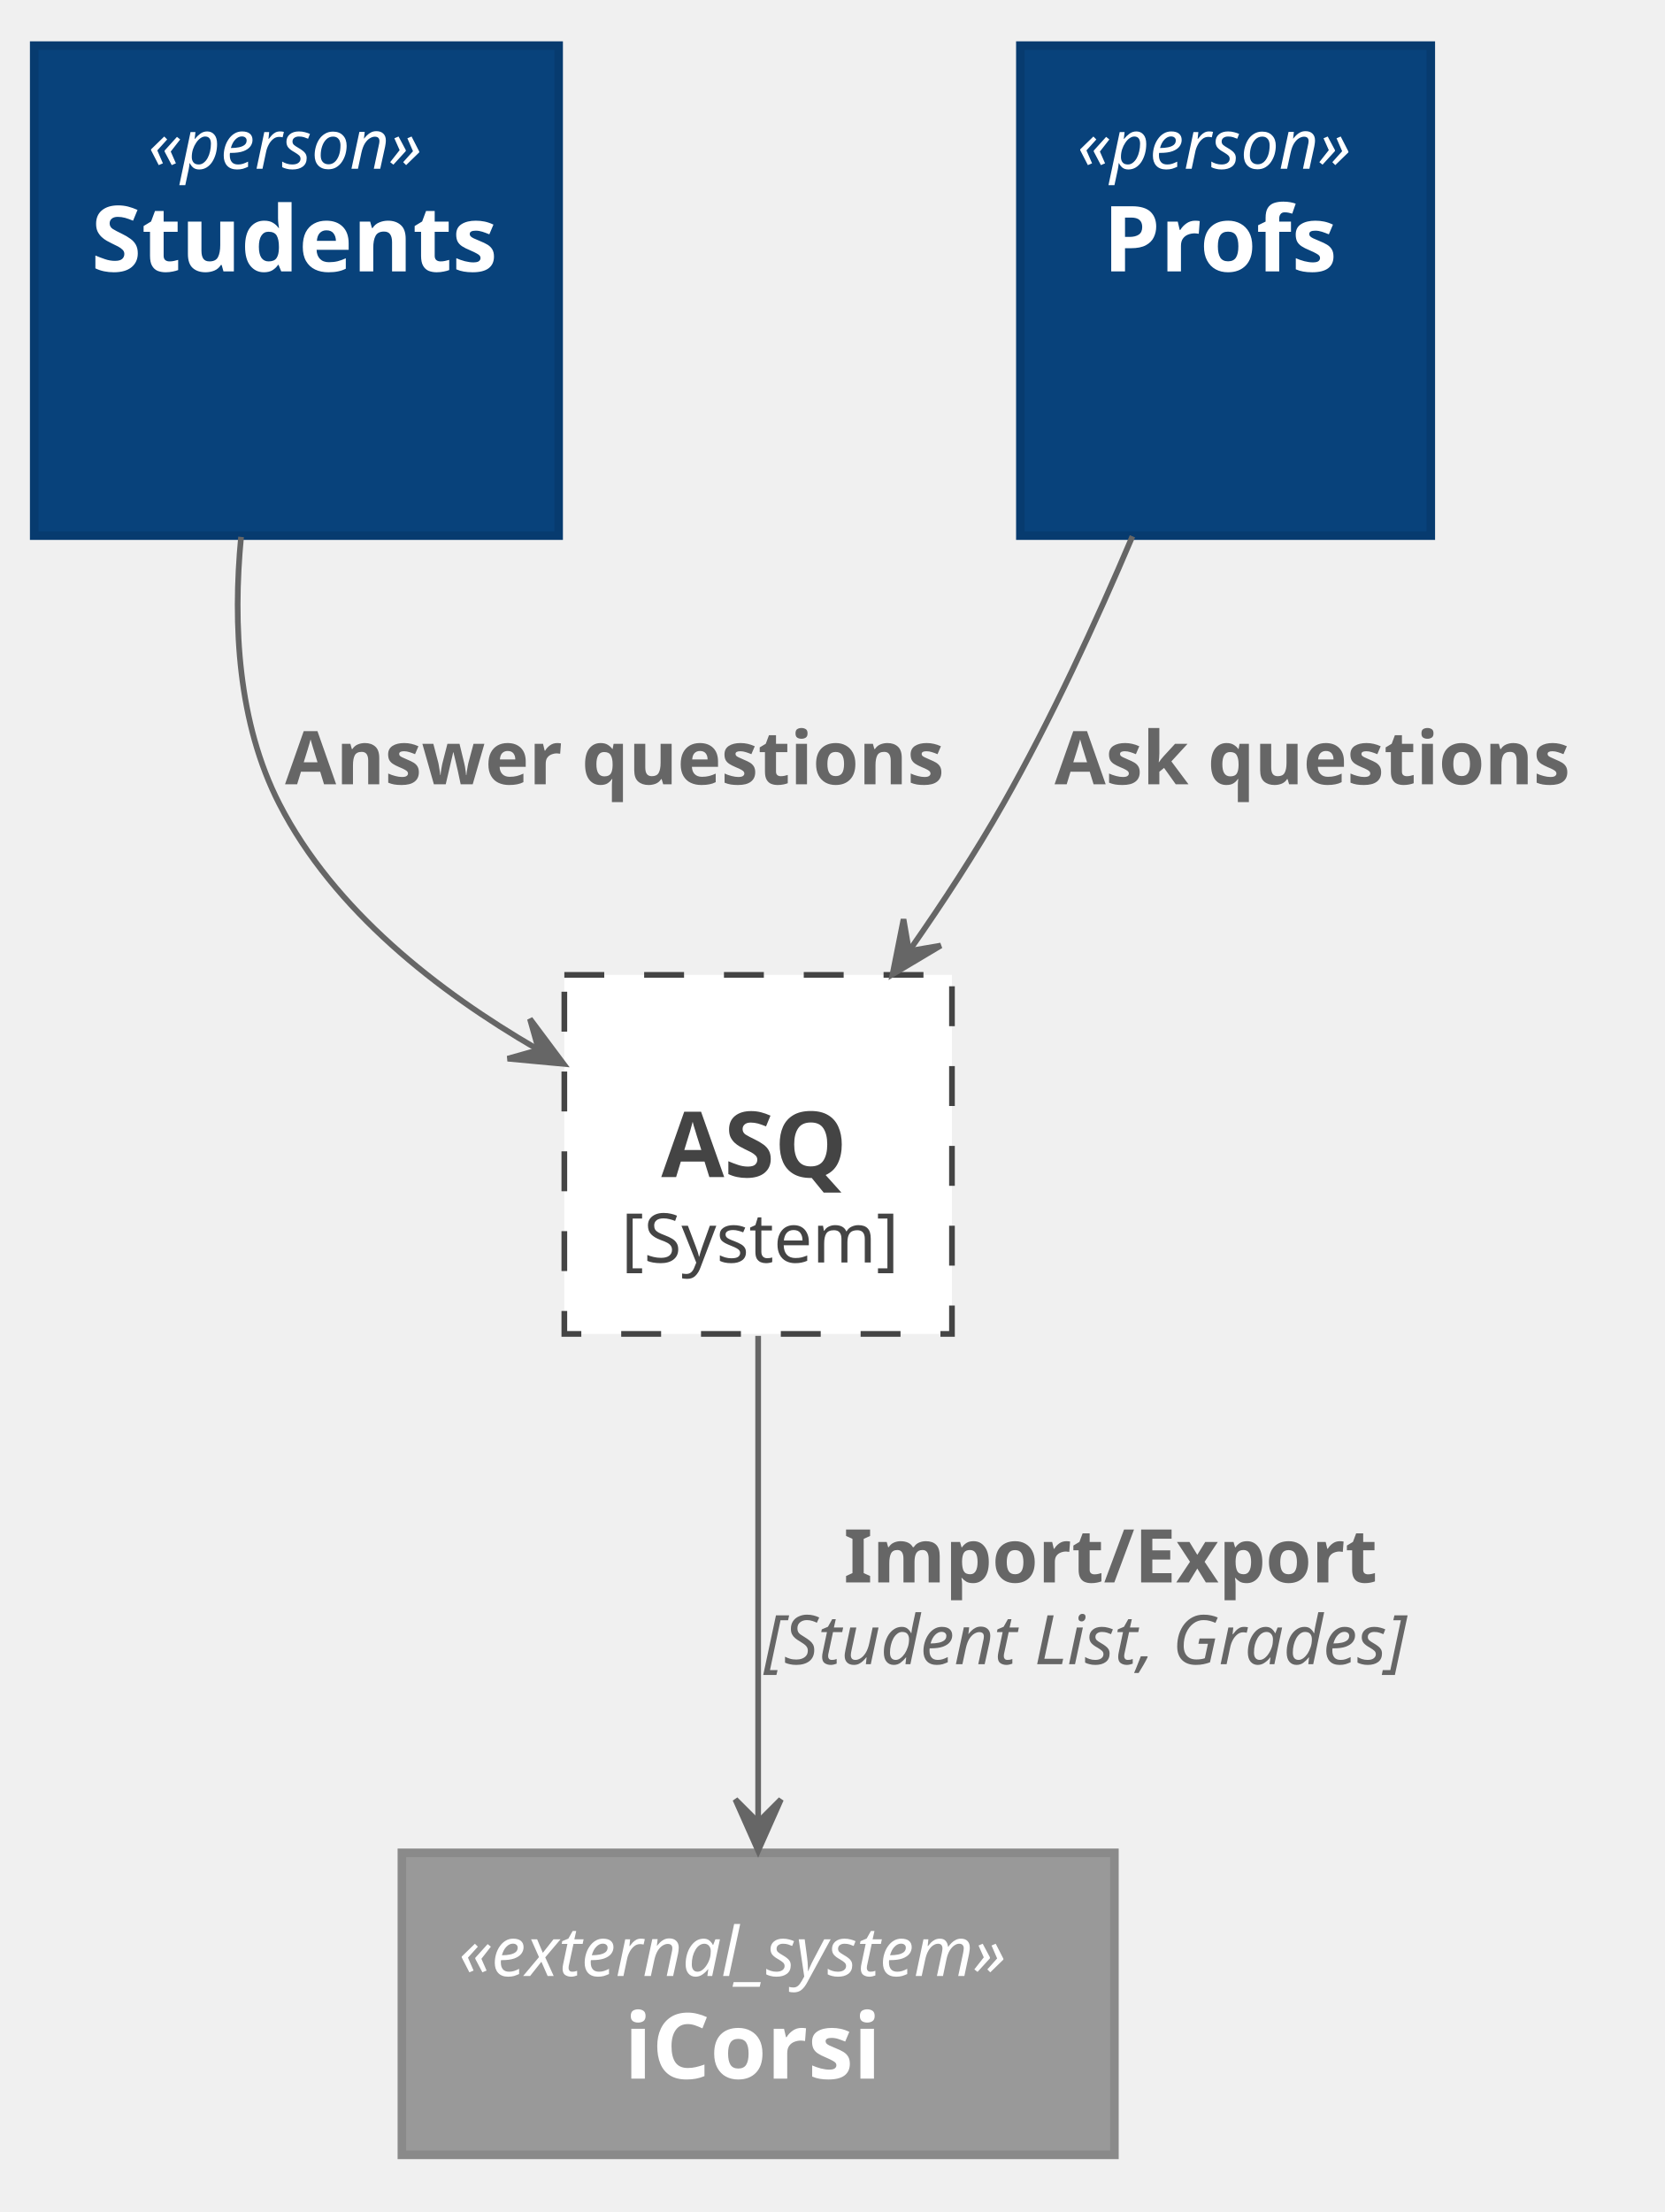
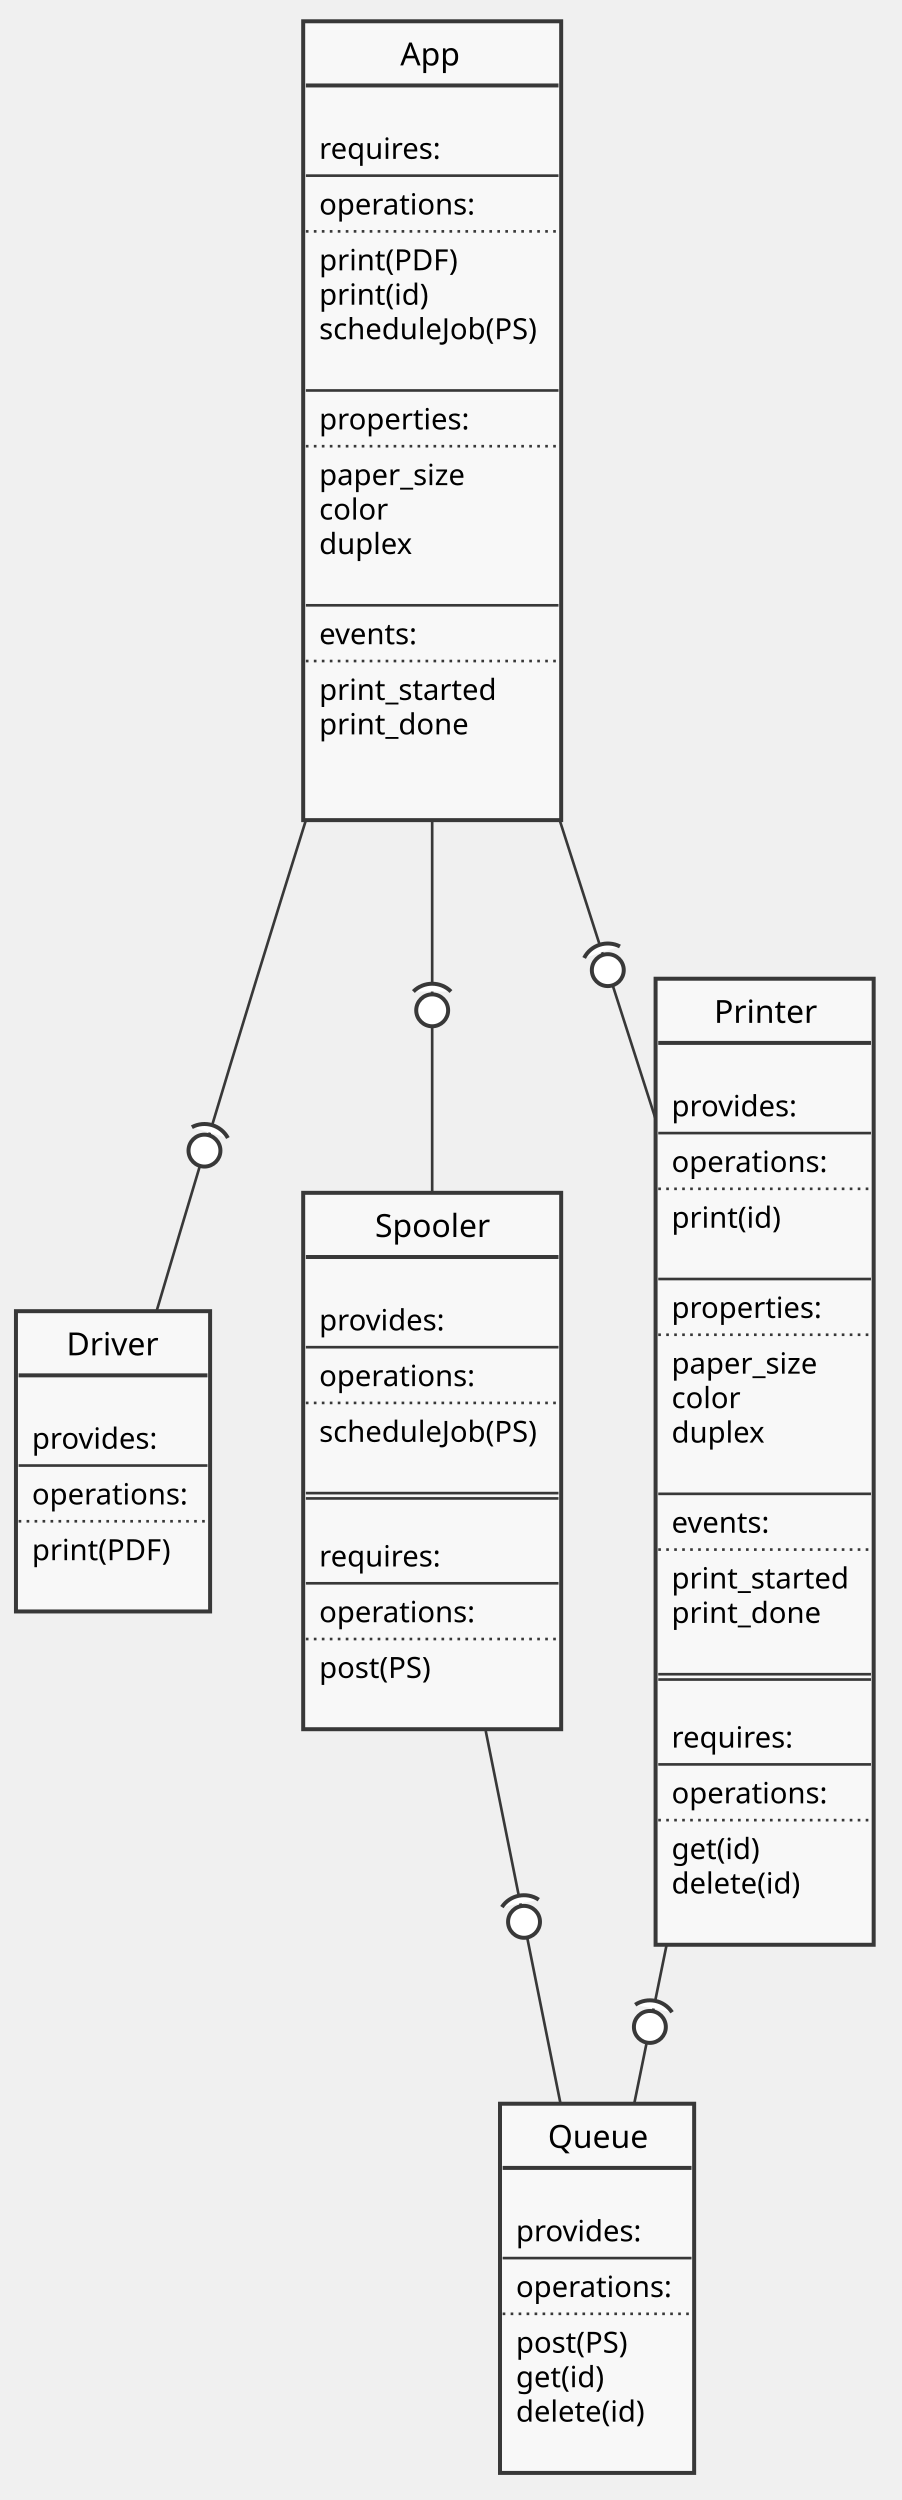
- <svg xmlns="http://www.w3.org/2000/svg" contentScriptType="application/ecmascript" contentStyleType="text/css" height="388px" preserveAspectRatio="none" style="width:292px;height:388px;" version="1.1" viewBox="0 0 292 388" width="292px" zoomAndPan="magnify">
+ <svg xmlns="http://www.w3.org/2000/svg" contentScriptType="application/ecmascript" contentStyleType="text/css" height="940px" preserveAspectRatio="none" style="width:339px;height:940px;" version="1.1" viewBox="0 0 339 940" width="339px" zoomAndPan="magnify">
  <defs />
  <g>
-     <rect fill="#FFFFFF" height="62.977" style="stroke: #444444; stroke-width: 1.0; stroke-dasharray: 7.0,7.0;" width="68" x="99" y="171" />
-     <text fill="#000000" font-family="sans-serif" font-size="0" font-style="italic" lengthAdjust="spacingAndGlyphs" textLength="0" x="133" y="181">«boundary»</text>
-     <text fill="#444444" font-family="sans-serif" font-size="16" font-weight="bold" lengthAdjust="spacingAndGlyphs" textLength="34" x="116" y="206.469">ASQ</text>
-     <text fill="#444444" font-family="sans-serif" font-size="12" lengthAdjust="spacingAndGlyphs" textLength="48" x="109" y="221.445">[System]</text>
-     <rect fill="#08427B" height="85.953" style="stroke: #073B6F; stroke-width: 1.5;" width="92" x="6" y="8" />
-     <text fill="#FFFFFF" font-family="sans-serif" font-size="12" font-style="italic" lengthAdjust="spacingAndGlyphs" textLength="52" x="26" y="29.602">«person»</text>
-     <text fill="#FFFFFF" font-family="sans-serif" font-size="16" font-weight="bold" lengthAdjust="spacingAndGlyphs" textLength="72" x="16" y="47.602">Students</text>
-     <text fill="#FFFFFF" font-family="sans-serif" font-size="14" lengthAdjust="spacingAndGlyphs" textLength="0" x="54" y="64.512" />
-     <text fill="#FFFFFF" font-family="sans-serif" font-size="14" lengthAdjust="spacingAndGlyphs" textLength="0" x="54" y="81" />
-     <rect fill="#08427B" height="85.953" style="stroke: #073B6F; stroke-width: 1.5;" width="72" x="179" y="8" />
-     <text fill="#FFFFFF" font-family="sans-serif" font-size="12" font-style="italic" lengthAdjust="spacingAndGlyphs" textLength="52" x="189" y="29.602">«person»</text>
-     <text fill="#FFFFFF" font-family="sans-serif" font-size="16" font-weight="bold" lengthAdjust="spacingAndGlyphs" textLength="43" x="193.5" y="47.602">Profs</text>
-     <text fill="#FFFFFF" font-family="sans-serif" font-size="14" lengthAdjust="spacingAndGlyphs" textLength="0" x="217" y="64.512" />
-     <text fill="#FFFFFF" font-family="sans-serif" font-size="14" lengthAdjust="spacingAndGlyphs" textLength="0" x="217" y="81" />
-     <rect fill="#999999" height="52.977" style="stroke: #8A8A8A; stroke-width: 1.5;" width="125" x="70.5" y="325" />
-     <text fill="#FFFFFF" font-family="sans-serif" font-size="12" font-style="italic" lengthAdjust="spacingAndGlyphs" textLength="105" x="80.5" y="346.602">«external_system»</text>
-     <text fill="#FFFFFF" font-family="sans-serif" font-size="16" font-weight="bold" lengthAdjust="spacingAndGlyphs" textLength="47" x="109.5" y="364.602">iCorsi</text>
-     <path d="M42.29,94.18 C40.81,109.65 41.74,126.83 49,141 C58.58,159.72 76.95,173.96 94.08,183.91 " fill="none" id="user_s-&gt;boundary" style="stroke: #666666; stroke-width: 1.0;" />
-     <polygon fill="#666666" points="98.86,186.61,92.966,178.72,94.499,184.165,89.053,185.698,98.86,186.61" style="stroke: #666666; stroke-width: 1.0;" />
-     <text fill="#666666" font-family="sans-serif" font-size="13" font-weight="bold" lengthAdjust="spacingAndGlyphs" textLength="121" x="50" y="137.568">Answer questions</text>
-     <path d="M198.66,94.07 C192.24,109.19 184.4,126.18 176,141 C171.18,149.51 165.43,158.3 159.73,166.45 " fill="none" id="user_p-&gt;boundary" style="stroke: #666666; stroke-width: 1.0;" />
-     <polygon fill="#666666" points="156.58,170.9,165.039,165.856,159.464,166.816,158.505,161.241,156.58,170.9" style="stroke: #666666; stroke-width: 1.0;" />
-     <text fill="#666666" font-family="sans-serif" font-size="13" font-weight="bold" lengthAdjust="spacingAndGlyphs" textLength="95" x="185" y="137.568">Ask questions</text>
-     <path d="M133,234.32 C133,259.31 133,294.38 133,319.44 " fill="none" id="boundary-&gt;icorsi" style="stroke: #666666; stroke-width: 1.0;" />
-     <polygon fill="#666666" points="133,324.63,137,315.63,133,319.63,129,315.63,133,324.63" style="stroke: #666666; stroke-width: 1.0;" />
-     <text fill="#666666" font-family="sans-serif" font-size="13" font-weight="bold" lengthAdjust="spacingAndGlyphs" textLength="96" x="148" y="277.568">Import/Export</text>
-     <text fill="#666666" font-family="sans-serif" font-size="12" font-style="italic" lengthAdjust="spacingAndGlyphs" textLength="124" x="134" y="291.912">[Student List, Grades]</text>
+     <rect fill="#F8F8F8" height="300.369" id="App" style="stroke: #383838; stroke-width: 1.5;" width="97" x="114" y="8" />
+     <text fill="#000000" font-family="sans-serif" font-size="12" lengthAdjust="spacingAndGlyphs" textLength="24" x="150.5" y="24.602">App</text>
+     <line style="stroke: #383838; stroke-width: 1.5;" x1="115" x2="210" y1="32.133" y2="32.133" />
+     <text fill="#000000" font-family="sans-serif" font-size="11" lengthAdjust="spacingAndGlyphs" textLength="0" x="123" y="46.768" />
+     <text fill="#000000" font-family="sans-serif" font-size="11" lengthAdjust="spacingAndGlyphs" textLength="48" x="120" y="59.723">requires:</text>
+     <line style="stroke: #383838; stroke-width: 1.0;" x1="115" x2="210" y1="66.043" y2="66.043" />
+     <text fill="#000000" font-family="sans-serif" font-size="11" lengthAdjust="spacingAndGlyphs" textLength="61" x="120" y="80.678">operations:</text>
+     <line style="stroke: #383838; stroke-width: 1.0; stroke-dasharray: 1.0,2.0;" x1="115" x2="210" y1="86.998" y2="86.998" />
+     <text fill="#000000" font-family="sans-serif" font-size="11" lengthAdjust="spacingAndGlyphs" textLength="54" x="120" y="101.633">print(PDF)</text>
+     <text fill="#000000" font-family="sans-serif" font-size="11" lengthAdjust="spacingAndGlyphs" textLength="44" x="120" y="114.588">print(id)</text>
+     <text fill="#000000" font-family="sans-serif" font-size="11" lengthAdjust="spacingAndGlyphs" textLength="85" x="120" y="127.543">scheduleJob(PS)</text>
+     <text fill="#000000" font-family="sans-serif" font-size="11" lengthAdjust="spacingAndGlyphs" textLength="0" x="123" y="140.498" />
+     <line style="stroke: #383838; stroke-width: 1.0;" x1="115" x2="210" y1="146.818" y2="146.818" />
+     <text fill="#000000" font-family="sans-serif" font-size="11" lengthAdjust="spacingAndGlyphs" textLength="59" x="120" y="161.453">properties:</text>
+     <line style="stroke: #383838; stroke-width: 1.0; stroke-dasharray: 1.0,2.0;" x1="115" x2="210" y1="167.773" y2="167.773" />
+     <text fill="#000000" font-family="sans-serif" font-size="11" lengthAdjust="spacingAndGlyphs" textLength="58" x="120" y="182.408">paper_size</text>
+     <text fill="#000000" font-family="sans-serif" font-size="11" lengthAdjust="spacingAndGlyphs" textLength="28" x="120" y="195.363">color</text>
+     <text fill="#000000" font-family="sans-serif" font-size="11" lengthAdjust="spacingAndGlyphs" textLength="37" x="120" y="208.318">duplex</text>
+     <text fill="#000000" font-family="sans-serif" font-size="11" lengthAdjust="spacingAndGlyphs" textLength="0" x="123" y="221.273" />
+     <line style="stroke: #383838; stroke-width: 1.0;" x1="115" x2="210" y1="227.594" y2="227.594" />
+     <text fill="#000000" font-family="sans-serif" font-size="11" lengthAdjust="spacingAndGlyphs" textLength="38" x="120" y="242.228">events:</text>
+     <line style="stroke: #383838; stroke-width: 1.0; stroke-dasharray: 1.0,2.0;" x1="115" x2="210" y1="248.549" y2="248.549" />
+     <text fill="#000000" font-family="sans-serif" font-size="11" lengthAdjust="spacingAndGlyphs" textLength="70" x="120" y="263.184">print_started</text>
+     <text fill="#000000" font-family="sans-serif" font-size="11" lengthAdjust="spacingAndGlyphs" textLength="59" x="120" y="276.139">print_done</text>
+     <text fill="#000000" font-family="sans-serif" font-size="11" lengthAdjust="spacingAndGlyphs" textLength="0" x="123" y="289.094" />
+     <text fill="#000000" font-family="sans-serif" font-size="11" lengthAdjust="spacingAndGlyphs" textLength="0" x="123" y="302.049" />
+     <rect fill="#F8F8F8" height="112.908" id="Driver" style="stroke: #383838; stroke-width: 1.5;" width="73" x="6" y="493" />
+     <text fill="#000000" font-family="sans-serif" font-size="12" lengthAdjust="spacingAndGlyphs" textLength="35" x="25" y="509.602">Driver</text>
+     <line style="stroke: #383838; stroke-width: 1.5;" x1="7" x2="78" y1="517.133" y2="517.133" />
+     <text fill="#000000" font-family="sans-serif" font-size="11" lengthAdjust="spacingAndGlyphs" textLength="0" x="15" y="531.768" />
+     <text fill="#000000" font-family="sans-serif" font-size="11" lengthAdjust="spacingAndGlyphs" textLength="50" x="12" y="544.723">provides:</text>
+     <line style="stroke: #383838; stroke-width: 1.0;" x1="7" x2="78" y1="551.043" y2="551.043" />
+     <text fill="#000000" font-family="sans-serif" font-size="11" lengthAdjust="spacingAndGlyphs" textLength="61" x="12" y="565.678">operations:</text>
+     <line style="stroke: #383838; stroke-width: 1.0; stroke-dasharray: 1.0,2.0;" x1="7" x2="78" y1="571.998" y2="571.998" />
+     <text fill="#000000" font-family="sans-serif" font-size="11" lengthAdjust="spacingAndGlyphs" textLength="54" x="12" y="586.633">print(PDF)</text>
+     <text fill="#000000" font-family="sans-serif" font-size="11" lengthAdjust="spacingAndGlyphs" textLength="0" x="15" y="599.588" />
+     <rect fill="#F8F8F8" height="201.684" id="Spooler" style="stroke: #383838; stroke-width: 1.5;" width="97" x="114" y="448.5" />
+     <text fill="#000000" font-family="sans-serif" font-size="12" lengthAdjust="spacingAndGlyphs" textLength="43" x="141" y="465.102">Spooler</text>
+     <line style="stroke: #383838; stroke-width: 1.5;" x1="115" x2="210" y1="472.633" y2="472.633" />
+     <text fill="#000000" font-family="sans-serif" font-size="11" lengthAdjust="spacingAndGlyphs" textLength="0" x="123" y="487.268" />
+     <text fill="#000000" font-family="sans-serif" font-size="11" lengthAdjust="spacingAndGlyphs" textLength="50" x="120" y="500.223">provides:</text>
+     <line style="stroke: #383838; stroke-width: 1.0;" x1="115" x2="210" y1="506.543" y2="506.543" />
+     <text fill="#000000" font-family="sans-serif" font-size="11" lengthAdjust="spacingAndGlyphs" textLength="61" x="120" y="521.178">operations:</text>
+     <line style="stroke: #383838; stroke-width: 1.0; stroke-dasharray: 1.0,2.0;" x1="115" x2="210" y1="527.498" y2="527.498" />
+     <text fill="#000000" font-family="sans-serif" font-size="11" lengthAdjust="spacingAndGlyphs" textLength="85" x="120" y="542.133">scheduleJob(PS)</text>
+     <text fill="#000000" font-family="sans-serif" font-size="11" lengthAdjust="spacingAndGlyphs" textLength="0" x="123" y="555.088" />
+     <line style="stroke: #383838; stroke-width: 1.0;" x1="115" x2="210" y1="561.408" y2="561.408" />
+     <line style="stroke: #383838; stroke-width: 1.0;" x1="115" x2="210" y1="563.408" y2="563.408" />
+     <text fill="#000000" font-family="sans-serif" font-size="11" lengthAdjust="spacingAndGlyphs" textLength="0" x="123" y="576.043" />
+     <text fill="#000000" font-family="sans-serif" font-size="11" lengthAdjust="spacingAndGlyphs" textLength="48" x="120" y="588.998">requires:</text>
+     <line style="stroke: #383838; stroke-width: 1.0;" x1="115" x2="210" y1="595.318" y2="595.318" />
+     <text fill="#000000" font-family="sans-serif" font-size="11" lengthAdjust="spacingAndGlyphs" textLength="61" x="120" y="609.953">operations:</text>
+     <line style="stroke: #383838; stroke-width: 1.0; stroke-dasharray: 1.0,2.0;" x1="115" x2="210" y1="616.273" y2="616.273" />
+     <text fill="#000000" font-family="sans-serif" font-size="11" lengthAdjust="spacingAndGlyphs" textLength="44" x="120" y="630.908">post(PS)</text>
+     <text fill="#000000" font-family="sans-serif" font-size="11" lengthAdjust="spacingAndGlyphs" textLength="0" x="123" y="643.863" />
+     <rect fill="#F8F8F8" height="138.818" id="Queue" style="stroke: #383838; stroke-width: 1.5;" width="73" x="188" y="791" />
+     <text fill="#000000" font-family="sans-serif" font-size="12" lengthAdjust="spacingAndGlyphs" textLength="37" x="206" y="807.602">Queue</text>
+     <line style="stroke: #383838; stroke-width: 1.5;" x1="189" x2="260" y1="815.133" y2="815.133" />
+     <text fill="#000000" font-family="sans-serif" font-size="11" lengthAdjust="spacingAndGlyphs" textLength="0" x="197" y="829.768" />
+     <text fill="#000000" font-family="sans-serif" font-size="11" lengthAdjust="spacingAndGlyphs" textLength="50" x="194" y="842.723">provides:</text>
+     <line style="stroke: #383838; stroke-width: 1.0;" x1="189" x2="260" y1="849.043" y2="849.043" />
+     <text fill="#000000" font-family="sans-serif" font-size="11" lengthAdjust="spacingAndGlyphs" textLength="61" x="194" y="863.678">operations:</text>
+     <line style="stroke: #383838; stroke-width: 1.0; stroke-dasharray: 1.0,2.0;" x1="189" x2="260" y1="869.998" y2="869.998" />
+     <text fill="#000000" font-family="sans-serif" font-size="11" lengthAdjust="spacingAndGlyphs" textLength="44" x="194" y="884.633">post(PS)</text>
+     <text fill="#000000" font-family="sans-serif" font-size="11" lengthAdjust="spacingAndGlyphs" textLength="35" x="194" y="897.588">get(id)</text>
+     <text fill="#000000" font-family="sans-serif" font-size="11" lengthAdjust="spacingAndGlyphs" textLength="50" x="194" y="910.543">delete(id)</text>
+     <text fill="#000000" font-family="sans-serif" font-size="11" lengthAdjust="spacingAndGlyphs" textLength="0" x="197" y="923.498" />
+     <rect fill="#F8F8F8" height="363.234" id="Printer" style="stroke: #383838; stroke-width: 1.5;" width="82" x="246.5" y="368" />
+     <text fill="#000000" font-family="sans-serif" font-size="12" lengthAdjust="spacingAndGlyphs" textLength="38" x="268.5" y="384.602">Printer</text>
+     <line style="stroke: #383838; stroke-width: 1.5;" x1="247.5" x2="327.5" y1="392.133" y2="392.133" />
+     <text fill="#000000" font-family="sans-serif" font-size="11" lengthAdjust="spacingAndGlyphs" textLength="0" x="255.5" y="406.768" />
+     <text fill="#000000" font-family="sans-serif" font-size="11" lengthAdjust="spacingAndGlyphs" textLength="50" x="252.5" y="419.723">provides:</text>
+     <line style="stroke: #383838; stroke-width: 1.0;" x1="247.5" x2="327.5" y1="426.043" y2="426.043" />
+     <text fill="#000000" font-family="sans-serif" font-size="11" lengthAdjust="spacingAndGlyphs" textLength="61" x="252.5" y="440.678">operations:</text>
+     <line style="stroke: #383838; stroke-width: 1.0; stroke-dasharray: 1.0,2.0;" x1="247.5" x2="327.5" y1="446.998" y2="446.998" />
+     <text fill="#000000" font-family="sans-serif" font-size="11" lengthAdjust="spacingAndGlyphs" textLength="44" x="252.5" y="461.633">print(id)</text>
+     <text fill="#000000" font-family="sans-serif" font-size="11" lengthAdjust="spacingAndGlyphs" textLength="0" x="255.5" y="474.588" />
+     <line style="stroke: #383838; stroke-width: 1.0;" x1="247.5" x2="327.5" y1="480.908" y2="480.908" />
+     <text fill="#000000" font-family="sans-serif" font-size="11" lengthAdjust="spacingAndGlyphs" textLength="59" x="252.5" y="495.543">properties:</text>
+     <line style="stroke: #383838; stroke-width: 1.0; stroke-dasharray: 1.0,2.0;" x1="247.5" x2="327.5" y1="501.863" y2="501.863" />
+     <text fill="#000000" font-family="sans-serif" font-size="11" lengthAdjust="spacingAndGlyphs" textLength="58" x="252.5" y="516.498">paper_size</text>
+     <text fill="#000000" font-family="sans-serif" font-size="11" lengthAdjust="spacingAndGlyphs" textLength="28" x="252.5" y="529.453">color</text>
+     <text fill="#000000" font-family="sans-serif" font-size="11" lengthAdjust="spacingAndGlyphs" textLength="37" x="252.5" y="542.408">duplex</text>
+     <text fill="#000000" font-family="sans-serif" font-size="11" lengthAdjust="spacingAndGlyphs" textLength="0" x="255.5" y="555.363" />
+     <line style="stroke: #383838; stroke-width: 1.0;" x1="247.5" x2="327.5" y1="561.684" y2="561.684" />
+     <text fill="#000000" font-family="sans-serif" font-size="11" lengthAdjust="spacingAndGlyphs" textLength="38" x="252.5" y="576.318">events:</text>
+     <line style="stroke: #383838; stroke-width: 1.0; stroke-dasharray: 1.0,2.0;" x1="247.5" x2="327.5" y1="582.639" y2="582.639" />
+     <text fill="#000000" font-family="sans-serif" font-size="11" lengthAdjust="spacingAndGlyphs" textLength="70" x="252.5" y="597.273">print_started</text>
+     <text fill="#000000" font-family="sans-serif" font-size="11" lengthAdjust="spacingAndGlyphs" textLength="59" x="252.5" y="610.229">print_done</text>
+     <text fill="#000000" font-family="sans-serif" font-size="11" lengthAdjust="spacingAndGlyphs" textLength="0" x="255.5" y="623.184" />
+     <line style="stroke: #383838; stroke-width: 1.0;" x1="247.5" x2="327.5" y1="629.504" y2="629.504" />
+     <line style="stroke: #383838; stroke-width: 1.0;" x1="247.5" x2="327.5" y1="631.504" y2="631.504" />
+     <text fill="#000000" font-family="sans-serif" font-size="11" lengthAdjust="spacingAndGlyphs" textLength="0" x="255.5" y="644.139" />
+     <text fill="#000000" font-family="sans-serif" font-size="11" lengthAdjust="spacingAndGlyphs" textLength="48" x="252.5" y="657.094">requires:</text>
+     <line style="stroke: #383838; stroke-width: 1.0;" x1="247.5" x2="327.5" y1="663.414" y2="663.414" />
+     <text fill="#000000" font-family="sans-serif" font-size="11" lengthAdjust="spacingAndGlyphs" textLength="61" x="252.5" y="678.049">operations:</text>
+     <line style="stroke: #383838; stroke-width: 1.0; stroke-dasharray: 1.0,2.0;" x1="247.5" x2="327.5" y1="684.369" y2="684.369" />
+     <text fill="#000000" font-family="sans-serif" font-size="11" lengthAdjust="spacingAndGlyphs" textLength="35" x="252.5" y="699.004">get(id)</text>
+     <text fill="#000000" font-family="sans-serif" font-size="11" lengthAdjust="spacingAndGlyphs" textLength="50" x="252.5" y="711.959">delete(id)</text>
+     <text fill="#000000" font-family="sans-serif" font-size="11" lengthAdjust="spacingAndGlyphs" textLength="0" x="255.5" y="724.914" />
+     <path d="M115.08,308.19 C108.79,328.28 102.45,348.63 96.5,368 C83.67,409.74 69.53,457.03 58.95,492.73 " fill="none" id="App-Driver" style="stroke: #383838; stroke-width: 1.0;" />
+     <path d="M85.688,427.893 A10,10 0 0 0 72.144 423.823" fill="#FFFFFF" style="stroke: #383838; stroke-width: 1.5;" />
+     <ellipse cx="76.881" cy="432.63" fill="#FFFFFF" rx="6" ry="6" style="stroke: #383838; stroke-width: 1.5;" />
+     <path d="M162.5,308.2 C162.5,355.1 162.5,405.73 162.5,448.37 " fill="none" id="App-Spooler" style="stroke: #383838; stroke-width: 1.0;" />
+     <path d="M169.571,372.811 A10,10 0 0 0 155.429 372.811" fill="#FFFFFF" style="stroke: #383838; stroke-width: 1.5;" />
+     <ellipse cx="162.5" cy="379.882" fill="#FFFFFF" rx="6" ry="6" style="stroke: #383838; stroke-width: 1.5;" />
+     <path d="M210.38,308.2 C222.26,345.23 234.89,384.58 246.42,420.49 " fill="none" id="App-Printer" style="stroke: #383838; stroke-width: 1.0;" />
+     <path d="M233.103,355.871 A10,10 0 0 0 219.637 360.193" fill="#FFFFFF" style="stroke: #383838; stroke-width: 1.5;" />
+     <ellipse cx="228.531" cy="364.765" fill="#FFFFFF" rx="6" ry="6" style="stroke: #383838; stroke-width: 1.5;" />
+     <path d="M250.67,731.14 C246.36,752.27 242.19,772.73 238.49,790.87 " fill="none" id="Printer-Queue" style="stroke: #383838; stroke-width: 1.0;" />
+     <path d="M252.692,756.61 A10,10 0 0 0 238.835 753.785" fill="#FFFFFF" style="stroke: #383838; stroke-width: 1.5;" />
+     <ellipse cx="244.351" cy="762.126" fill="#FFFFFF" rx="6" ry="6" style="stroke: #383838; stroke-width: 1.5;" />
+     <path d="M182.63,650.82 C191.82,696.64 202.48,749.74 210.74,790.9 " fill="none" id="Spooler-Queue" style="stroke: #383838; stroke-width: 1.0;" />
+     <path d="M202.575,714.283 A10,10 0 0 0 188.709 717.066" fill="#FFFFFF" style="stroke: #383838; stroke-width: 1.5;" />
+     <ellipse cx="197.034" cy="722.607" fill="#FFFFFF" rx="6" ry="6" style="stroke: #383838; stroke-width: 1.5;" />
  </g>
</svg>
